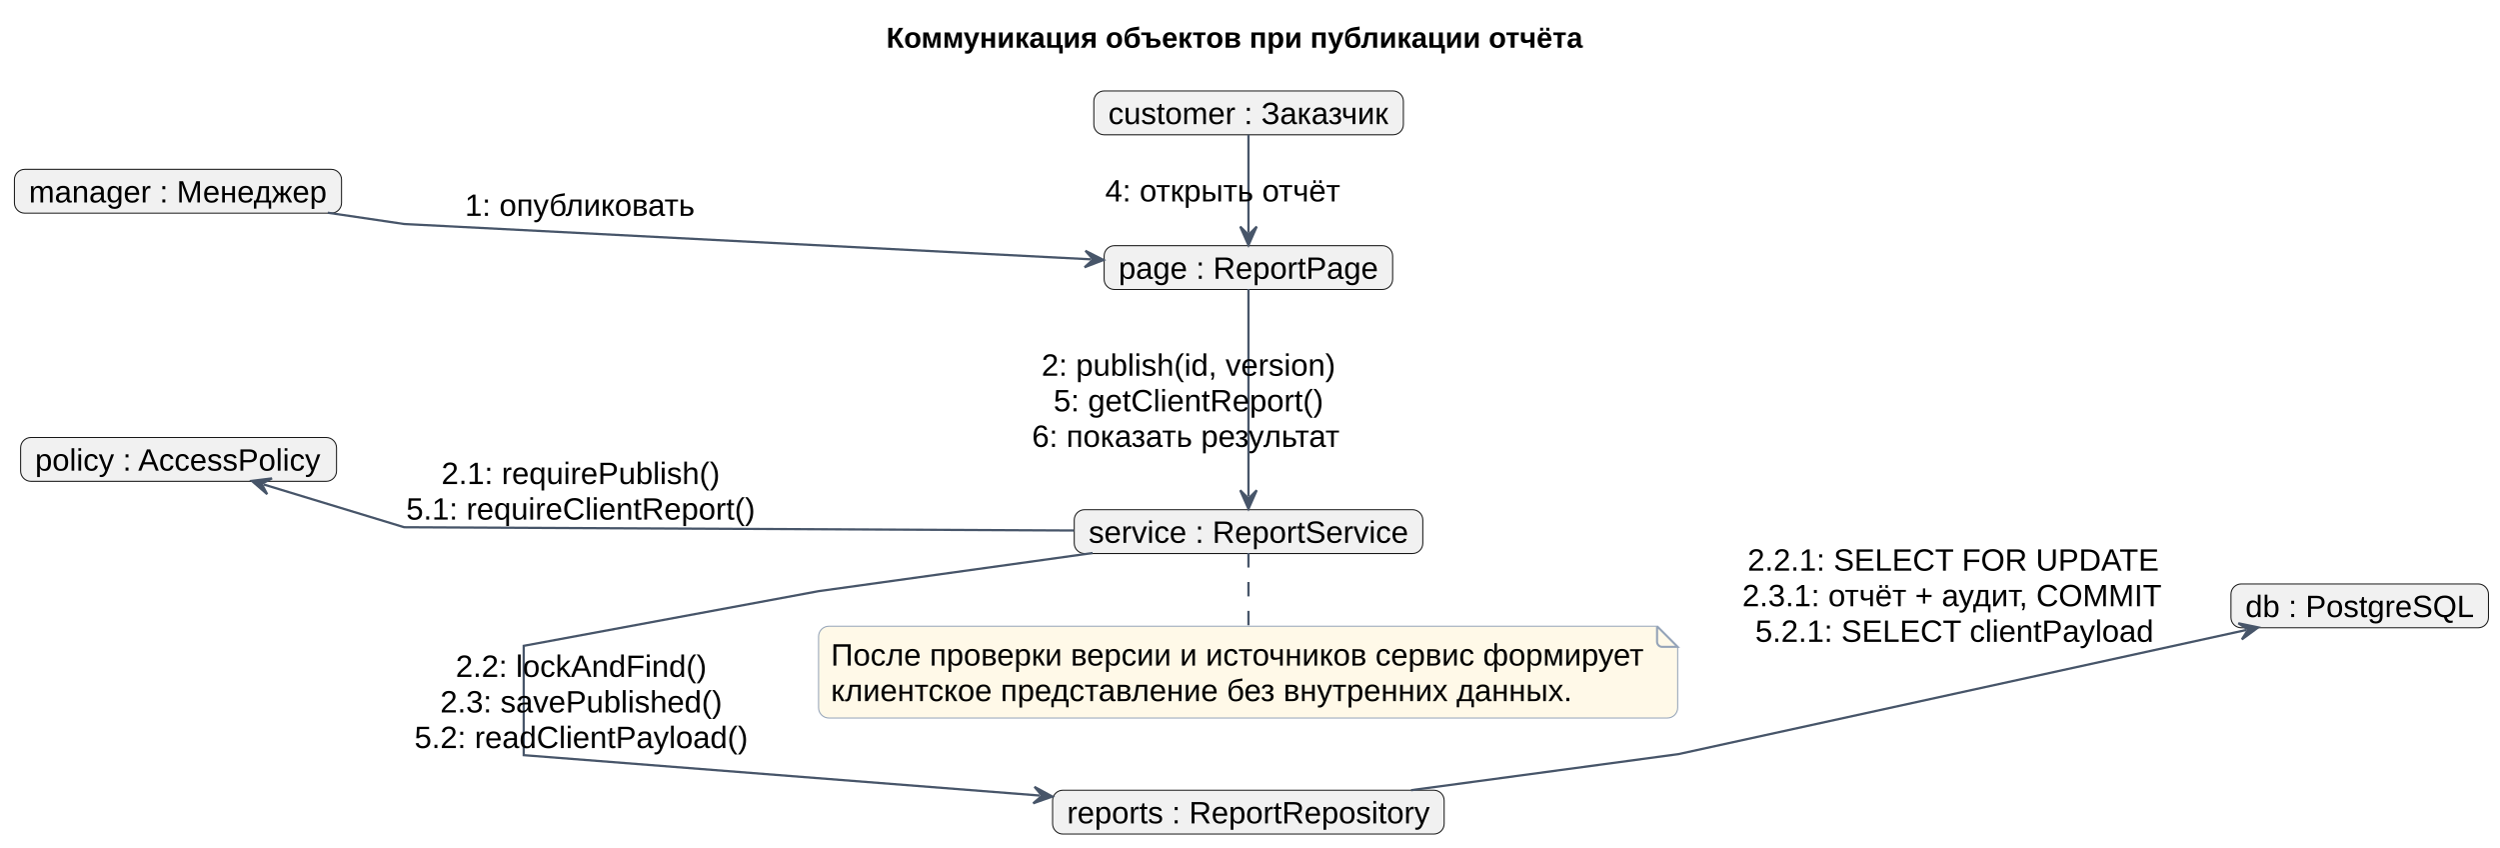
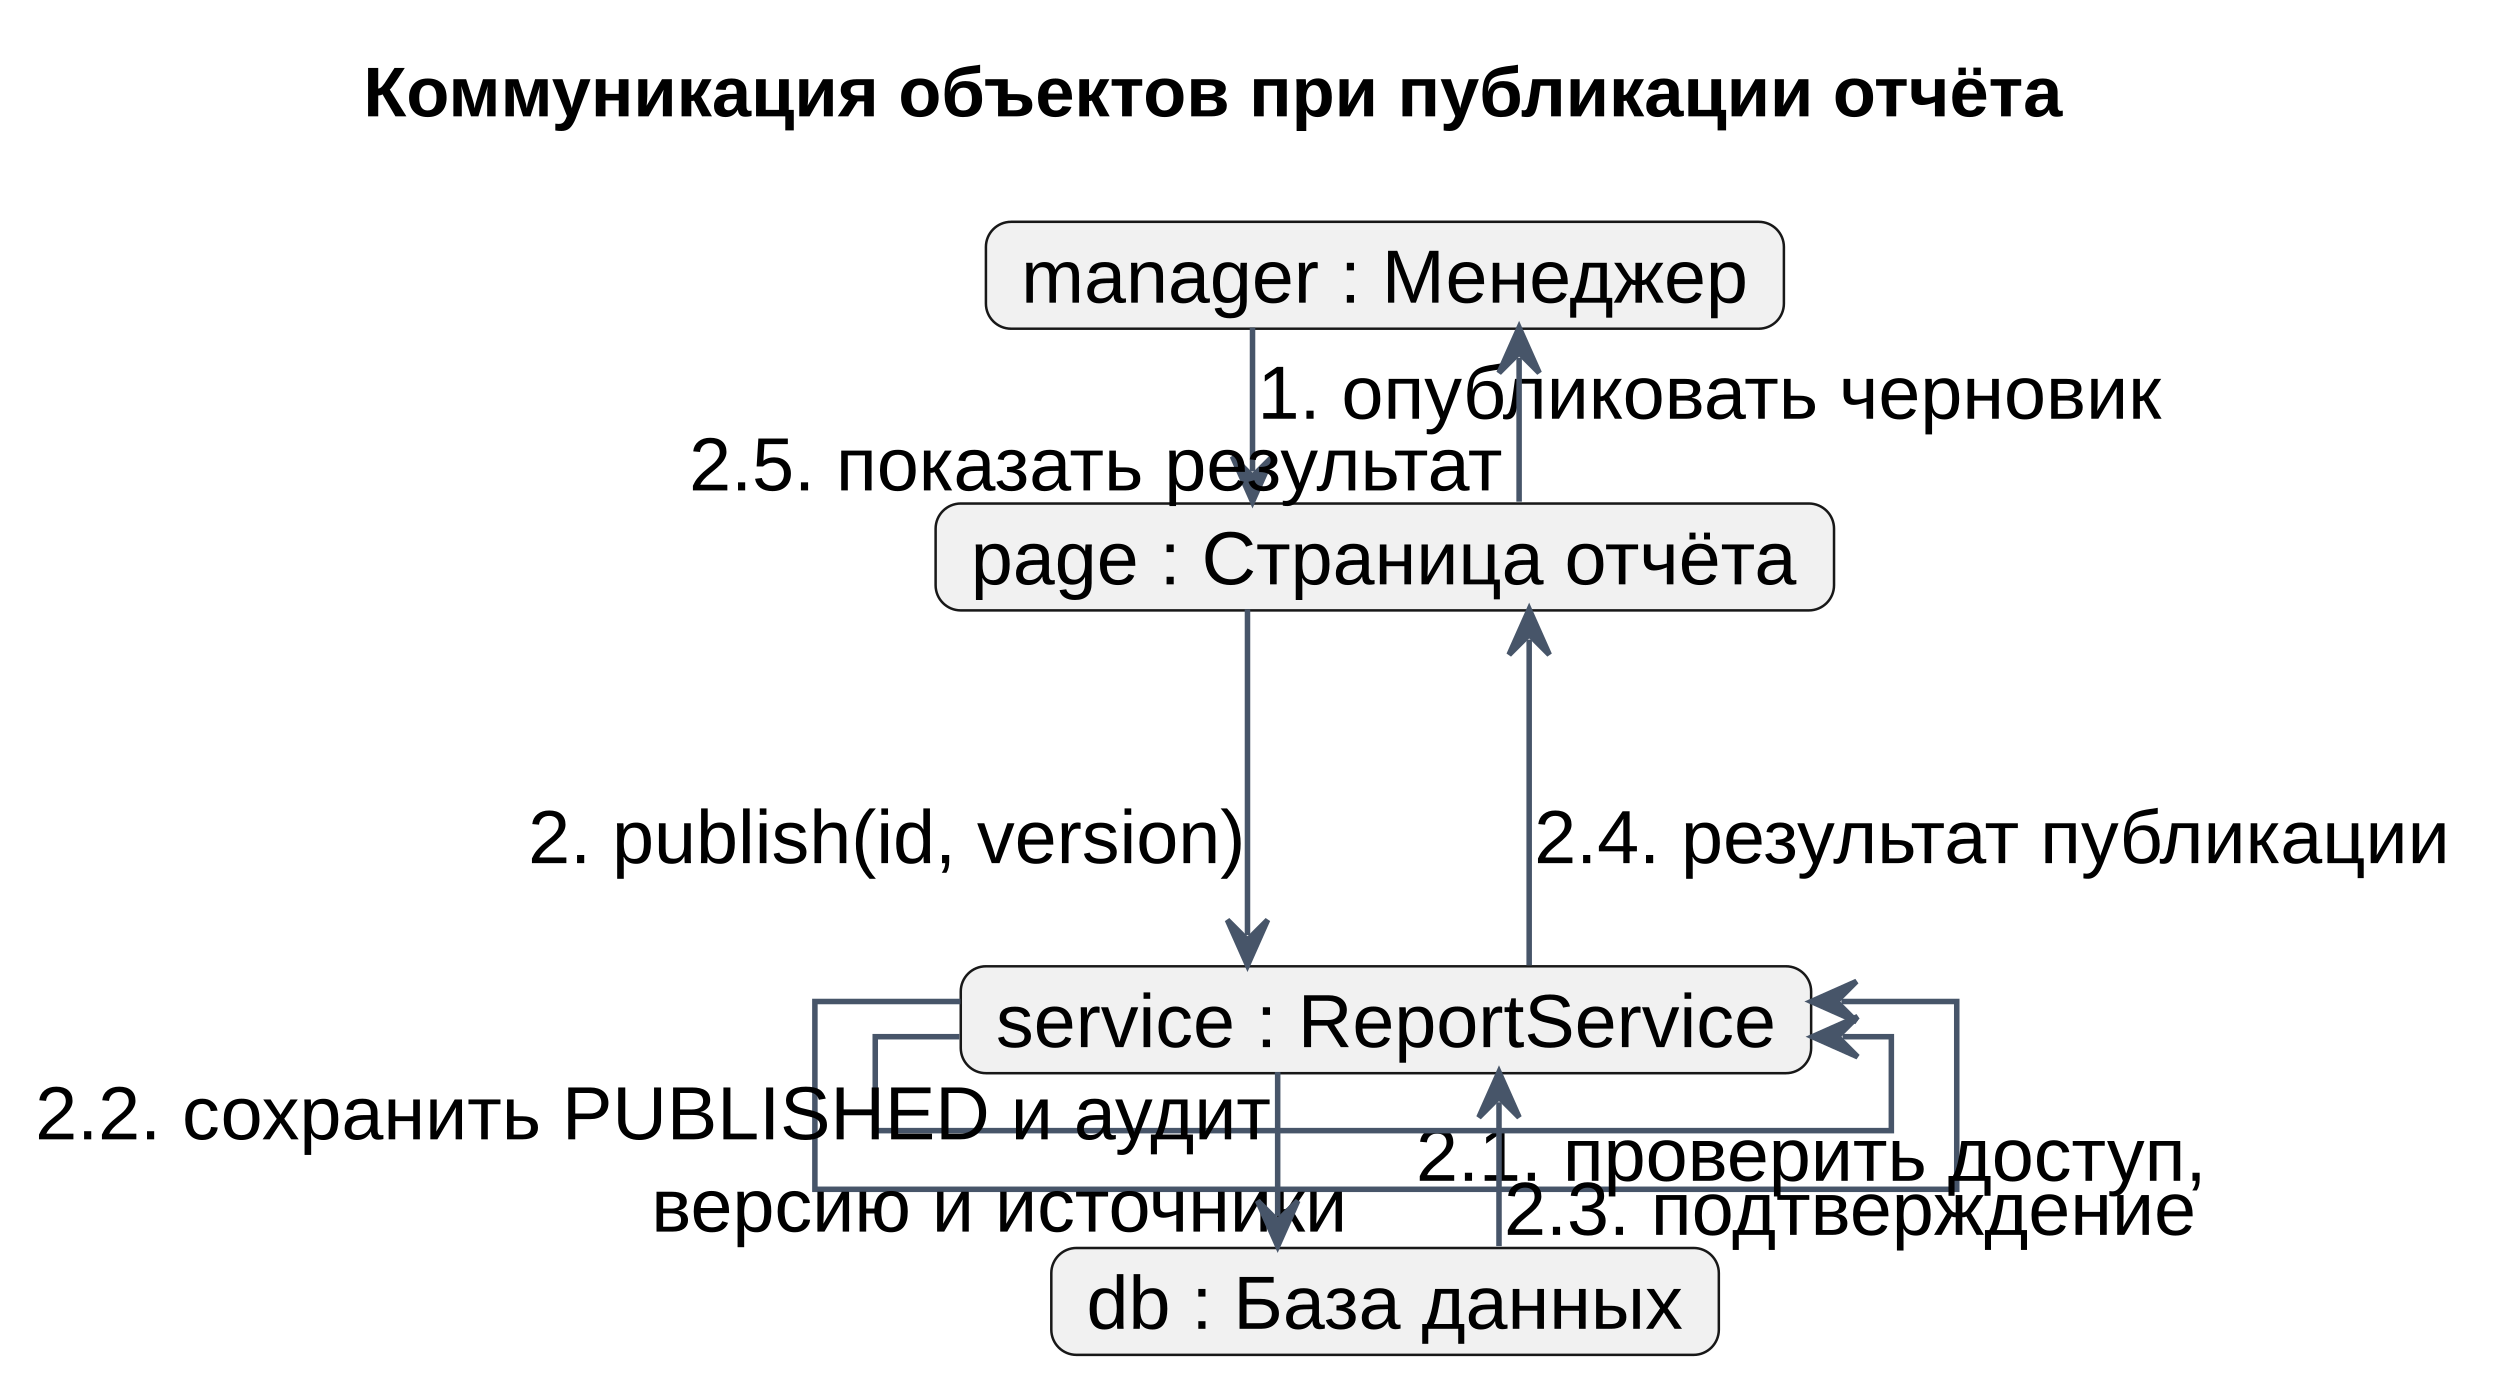
- <svg xmlns="http://www.w3.org/2000/svg" contentStyleType="text/css" data-diagram-type="CLASS" height="411px" preserveAspectRatio="none" style="width:1212px;height:411px;background:#FFFFFF;" version="1.1" viewBox="0 0 1212 411" width="1212px" zoomAndPan="magnify">
+ <svg xmlns="http://www.w3.org/2000/svg" contentStyleType="text/css" data-diagram-type="CLASS" height="276px" preserveAspectRatio="none" style="width:497px;height:276px;background:#FFFFFF;" version="1.1" viewBox="0 0 497 276" width="497px" zoomAndPan="magnify">
  <defs />
  <g>
-     <g class="title" data-source-line="4">
-       <text fill="#000000" font-family="Arial" font-size="14" font-weight="bold" lengthAdjust="spacing" textLength="339.185" x="429.855" y="23.132">Коммуникация объектов при публикации отчёта</text>
+     <g class="title" data-source-line="3">
+       <text fill="#000000" font-family="Arial" font-size="14" font-weight="bold" lengthAdjust="spacing" textLength="339.185" x="72.24" y="23.132">Коммуникация объектов при публикации отчёта</text>
    </g>
-     <g class="entity" data-entity="Manager" data-source-line="6" data-uid="ent0002" id="entity_Manager">
-       <rect fill="#F1F1F1" height="21.248" rx="5" ry="5" style="stroke:#181818;stroke-width:0.5;" width="158.639" x="7" y="82.099" />
-       <text fill="#000000" font-family="Arial" font-size="15" lengthAdjust="spacing" textLength="144.639" x="14" y="98.168">manager : Менеджер</text>
+     <g class="entity" data-entity="Manager" data-source-line="5" data-uid="ent0002" id="entity_Manager">
+       <rect fill="#F1F1F1" height="21.248" rx="5" ry="5" style="stroke:#181818;stroke-width:0.5;" width="158.639" x="196" y="44.099" />
+       <text fill="#000000" font-family="Arial" font-size="15" lengthAdjust="spacing" textLength="144.639" x="203" y="60.169">manager : Менеджер</text>
    </g>
-     <g class="entity" data-entity="Customer" data-source-line="7" data-uid="ent0003" id="entity_Customer">
-       <rect fill="#F1F1F1" height="21.248" rx="5" ry="5" style="stroke:#181818;stroke-width:0.5;" width="150.128" x="530.5" y="44.099" />
-       <text fill="#000000" font-family="Arial" font-size="15" lengthAdjust="spacing" textLength="136.128" x="537.5" y="60.169">customer : Заказчик</text>
+     <g class="entity" data-entity="Page" data-source-line="6" data-uid="ent0003" id="entity_Page">
+       <rect fill="#F1F1F1" height="21.248" rx="5" ry="5" style="stroke:#181818;stroke-width:0.5;" width="178.605" x="186" y="100.099" />
+       <text fill="#000000" font-family="Arial" font-size="15" lengthAdjust="spacing" textLength="164.605" x="193" y="116.168">page : Страница отчёта</text>
    </g>
-     <g class="entity" data-entity="Page" data-source-line="8" data-uid="ent0004" id="entity_Page">
-       <rect fill="#F1F1F1" height="21.248" rx="5" ry="5" style="stroke:#181818;stroke-width:0.5;" width="139.925" x="535.5" y="119.099" />
-       <text fill="#000000" font-family="Arial" font-size="15" lengthAdjust="spacing" textLength="125.925" x="542.5" y="135.168">page : ReportPage</text>
+     <g class="entity" data-entity="Service" data-source-line="7" data-uid="ent0004" id="entity_Service">
+       <rect fill="#F1F1F1" height="21.248" rx="5" ry="5" style="stroke:#181818;stroke-width:0.5;" width="169.054" x="191" y="192.099" />
+       <text fill="#000000" font-family="Arial" font-size="15" lengthAdjust="spacing" textLength="155.054" x="198" y="208.168">service : ReportService</text>
    </g>
-     <g class="entity" data-entity="Service" data-source-line="9" data-uid="ent0005" id="entity_Service">
-       <rect fill="#F1F1F1" height="21.248" rx="5" ry="5" style="stroke:#181818;stroke-width:0.5;" width="169.054" x="521" y="247.099" />
-       <text fill="#000000" font-family="Arial" font-size="15" lengthAdjust="spacing" textLength="155.054" x="528" y="263.168">service : ReportService</text>
+     <g class="entity" data-entity="DB" data-source-line="8" data-uid="ent0005" id="entity_DB">
+       <rect fill="#F1F1F1" height="21.248" rx="5" ry="5" style="stroke:#181818;stroke-width:0.5;" width="132.704" x="209" y="248.099" />
+       <text fill="#000000" font-family="Arial" font-size="15" lengthAdjust="spacing" textLength="118.704" x="216" y="264.168">db : База данных</text>
    </g>
-     <g class="entity" data-entity="Policy" data-source-line="10" data-uid="ent0006" id="entity_Policy">
-       <rect fill="#F1F1F1" height="21.248" rx="5" ry="5" style="stroke:#181818;stroke-width:0.5;" width="153.211" x="10" y="212.099" />
-       <text fill="#000000" font-family="Arial" font-size="15" lengthAdjust="spacing" textLength="139.211" x="17" y="228.168">policy : AccessPolicy</text>
+     <g class="link" data-entity-1="Manager" data-entity-2="Page" data-source-line="10" data-uid="lnk6" id="link_Manager_Page">
+       <path codeLine="10" d="M249,65.129 C249,75.019 249,83.739 249,93.729" fill="none" id="Manager-to-Page" style="stroke:#475569;stroke-width:1.1;" />
+       <polygon fill="#475569" points="249,99.729,253,90.729,249,94.729,245,90.729,249,99.729" style="stroke:#475569;stroke-width:1.1;" />
+       <text fill="#000000" font-family="Arial" font-size="15" lengthAdjust="spacing" textLength="180.469" x="250" y="83.249">1. опубликовать черновик</text>
    </g>
-     <g class="entity" data-entity="Repo" data-source-line="11" data-uid="ent0007" id="entity_Repo">
-       <rect fill="#F1F1F1" height="21.248" rx="5" ry="5" style="stroke:#181818;stroke-width:0.5;" width="189.906" x="510.5" y="383.099" />
-       <text fill="#000000" font-family="Arial" font-size="15" lengthAdjust="spacing" textLength="175.906" x="517.5" y="399.168">reports : ReportRepository</text>
+     <g class="link" data-entity-1="Manager" data-entity-2="Page" data-source-line="17" data-uid="lnk16" id="link_Manager_Page">
+       <path codeLine="17" d="M302,71.129 C302,81.019 302,89.739 302,99.729" fill="none" id="Manager-backto-Page" style="stroke:#475569;stroke-width:1.1;" />
+       <polygon fill="#475569" points="302,65.129,298,74.129,302,70.129,306,74.129,302,65.129" style="stroke:#475569;stroke-width:1.1;" />
+       <text fill="#000000" font-family="Arial" font-size="15" lengthAdjust="spacing" textLength="164.341" x="137" y="97.499">2.5. показать результат</text>
    </g>
-     <g class="entity" data-entity="DB" data-source-line="12" data-uid="ent0008" id="entity_DB">
-       <rect fill="#F1F1F1" height="21.248" rx="5" ry="5" style="stroke:#181818;stroke-width:0.5;" width="124.896" x="1082" y="283.099" />
-       <text fill="#000000" font-family="Arial" font-size="15" lengthAdjust="spacing" textLength="110.896" x="1089" y="299.168">db : PostgreSQL</text>
+     <g class="link" data-entity-1="Page" data-entity-2="Service" data-source-line="11" data-uid="lnk7" id="link_Page_Service">
+       <path codeLine="11" d="M248,121.149 C248,138.809 248,168.129 248,185.889" fill="none" id="Page-to-Service" style="stroke:#475569;stroke-width:1.1;" />
+       <polygon fill="#475569" points="248,191.889,252,182.889,248,186.889,244,182.889,248,191.889" style="stroke:#475569;stroke-width:1.1;" />
+       <text fill="#000000" font-family="Arial" font-size="15" lengthAdjust="spacing" textLength="142.566" x="105" y="171.589">2. publish(id, version)</text>
    </g>
-     <g class="entity" data-entity="GMN18" data-source-line="25" data-uid="ent0019" id="entity_GMN18">
-       <path d="M397,308.599 L397,343.096 A5,5 0 0 0 402,348.096 L808.662,348.096 A5,5 0 0 0 813.662,343.096 L813.662,313.599 L803.662,303.599 L402,303.599 A5,5 0 0 0 397,308.599" fill="#FFF9E8" style="stroke:#94A3B8;stroke-width:0.5;" />
-       <path d="M803.662,303.599 L803.662,311.099 A2.5,2.5 0 0 0 806.162,313.599 L813.662,313.599 L803.662,303.599" fill="#FFF9E8" style="stroke:#94A3B8;stroke-width:1;" />
-       <text fill="#000000" font-family="Arial" font-size="15" lengthAdjust="spacing" textLength="395.662" x="403" y="322.668">После проверки версии и источников сервис формирует</text>
-       <text fill="#000000" font-family="Arial" font-size="15" lengthAdjust="spacing" textLength="360.623" x="403" y="339.917">клиентское представление без внутренних данных.</text>
+     <g class="link" data-entity-1="Page" data-entity-2="Service" data-source-line="16" data-uid="lnk14" id="link_Page_Service">
+       <path codeLine="16" d="M304,127.149 C304,144.809 304,174.129 304,191.889" fill="none" id="Page-backto-Service" style="stroke:#475569;stroke-width:1.1;" />
+       <polygon fill="#475569" points="304,121.149,300,130.149,304,126.149,308,130.149,304,121.149" style="stroke:#475569;stroke-width:1.1;" />
+       <text fill="#000000" font-family="Arial" font-size="15" lengthAdjust="spacing" textLength="184.666" x="305" y="171.589">2.4. результат публикации</text>
    </g>
-     <g class="link" data-entity-1="Manager" data-entity-2="Page" data-source-line="14" data-uid="lnk9" id="link_Manager_Page">
-       <path codeLine="14" d="M158.96,103.139 C179.28,106.129 196,108.599 196,108.599 C196,108.599 412.668,119.741 529.208,125.731" fill="none" id="Manager-to-Page" style="stroke:#475569;stroke-width:1.1;" />
-       <polygon fill="#475569" points="535.2,126.039,526.417,121.582,530.207,125.782,526.006,129.571,535.2,126.039" style="stroke:#475569;stroke-width:1.1;" />
-       <text fill="#000000" font-family="Arial" font-size="15" lengthAdjust="spacing" textLength="112.266" x="225.5" y="104.668">1: опубликовать</text>
+     <g class="link" data-entity-1="Service" data-entity-2="Service" data-source-line="12" data-uid="lnk8" id="link_Service_Service">
+       <path codeLine="12" d="M190.93,199.099 C174.37,199.099 162,199.099 162,199.099 C162,199.099 162,236.429 162,236.429 C162,236.429 389,236.429 389,236.429 C389,236.429 389,199.099 389,199.099 C389,199.099 382.63,199.099 366.07,199.099" fill="none" id="Service-to-Service" style="stroke:#475569;stroke-width:1.1;" />
+       <polygon fill="#475569" points="360.07,199.099,369.07,203.099,365.07,199.099,369.07,195.099,360.07,199.099" style="stroke:#475569;stroke-width:1.1;" />
+       <text fill="#000000" font-family="Arial" font-size="15" lengthAdjust="spacing" textLength="157.134" x="281.5" y="234.749">2.1. проверить доступ,</text>
    </g>
-     <g class="link" data-entity-1="Customer" data-entity-2="Page" data-source-line="15" data-uid="lnk10" id="link_Customer_Page">
-       <path codeLine="15" d="M605.5,65.329 C605.5,79.569 605.5,98.599 605.5,112.849" fill="none" id="Customer-to-Page" style="stroke:#475569;stroke-width:1.1;" />
-       <polygon fill="#475569" points="605.5,118.849,609.5,109.849,605.5,113.849,601.5,109.849,605.5,118.849" style="stroke:#475569;stroke-width:1.1;" />
-       <text fill="#000000" font-family="Arial" font-size="15" lengthAdjust="spacing" textLength="114.668" x="536" y="97.668">4: открыть отчёт</text>
+     <g class="link" data-entity-1="Service" data-entity-2="Service" data-source-line="13" data-uid="lnk9" id="link_Service_Service">
+       <path codeLine="13" d="M190.76,206.099 C180.75,206.099 174,206.099 174,206.099 C174,206.099 174,224.769 174,224.769 C174,224.769 376,224.769 376,224.769 C376,224.769 376,206.099 376,206.099 C376,206.099 375.72,206.099 366.3,206.099" fill="none" id="Service-to-Service-1" style="stroke:#475569;stroke-width:1.1;" />
+       <polygon fill="#475569" points="360.3,206.099,369.3,210.099,365.3,206.099,369.3,202.099,360.3,206.099" style="stroke:#475569;stroke-width:1.1;" />
+       <text fill="#000000" font-family="Arial" font-size="15" lengthAdjust="spacing" textLength="139.006" x="129.47" y="244.839">версию и источники</text>
    </g>
-     <g class="link" data-entity-1="Page" data-entity-2="Service" data-source-line="16" data-uid="lnk11" id="link_Page_Service">
-       <path codeLine="16" d="M605.5,140.129 C605.5,164.059 605.5,216.379 605.5,240.689" fill="none" id="Page-to-Service" style="stroke:#475569;stroke-width:1.1;" />
-       <polygon fill="#475569" points="605.5,246.689,609.5,237.689,605.5,241.689,601.5,237.689,605.5,246.689" style="stroke:#475569;stroke-width:1.1;" />
-       <text fill="#000000" font-family="Arial" font-size="15" lengthAdjust="spacing" textLength="142.566" x="505.133" y="182.168">2: publish(id, version)</text>
-       <text fill="#000000" font-family="Arial" font-size="15" lengthAdjust="spacing" textLength="130.891" x="510.97" y="199.417">5: getClientReport()</text>
-       <text fill="#000000" font-family="Arial" font-size="15" lengthAdjust="spacing" textLength="151.831" x="500.5" y="216.666">6: показать результат</text>
+     <g class="link" data-entity-1="Service" data-entity-2="DB" data-source-line="14" data-uid="lnk10" id="link_Service_DB">
+       <path codeLine="14" d="M254,213.129 C254,223.019 254,231.739 254,241.729" fill="none" id="Service-to-DB" style="stroke:#475569;stroke-width:1.1;" />
+       <polygon fill="#475569" points="254,247.729,258,238.729,254,242.729,250,238.729,254,247.729" style="stroke:#475569;stroke-width:1.1;" />
+       <text fill="#000000" font-family="Arial" font-size="15" lengthAdjust="spacing" textLength="246.314" x="7" y="226.499">2.2. сохранить PUBLISHED и аудит</text>
    </g>
-     <g class="link" data-entity-1="Policy" data-entity-2="Service" data-source-line="17" data-uid="lnk13" id="link_Policy_Service">
-       <path codeLine="17" d="M127.87,234.875 C159.62,244.535 196,255.599 196,255.599 C196,255.599 401.34,256.609 520.85,257.189" fill="none" id="Policy-backto-Service" style="stroke:#475569;stroke-width:1.1;" />
-       <polygon fill="#475569" points="122.13,233.129,129.576,239.575,126.913,234.584,131.905,231.922,122.13,233.129" style="stroke:#475569;stroke-width:1.1;" />
-       <text fill="#000000" font-family="Arial" font-size="15" lengthAdjust="spacing" textLength="135.066" x="214.087" y="234.668">2.1: requirePublish()</text>
-       <text fill="#000000" font-family="Arial" font-size="15" lengthAdjust="spacing" textLength="169.241" x="197" y="251.917">5.1: requireClientReport()</text>
-     </g>
-     <g class="link" data-entity-1="Service" data-entity-2="Repo" data-source-line="18" data-uid="lnk14" id="link_Service_Repo">
-       <path codeLine="18" d="M529.93,268.109 C470.26,276.409 397,286.599 397,286.599 C397,286.599 254,313.099 254,313.099 C254,313.099 254,366.099 254,366.099 C254,366.099 400.298,377.54 504.398,385.69" fill="none" id="Service-to-Repo" style="stroke:#475569;stroke-width:1.1;" />
-       <polygon fill="#475569" points="510.38,386.159,501.72,381.468,505.395,385.768,501.095,389.444,510.38,386.159" style="stroke:#475569;stroke-width:1.1;" />
-       <text fill="#000000" font-family="Arial" font-size="15" lengthAdjust="spacing" textLength="121.721" x="221.017" y="328.168">2.2: lockAndFind()</text>
-       <text fill="#000000" font-family="Arial" font-size="15" lengthAdjust="spacing" textLength="136.743" x="213.506" y="345.417">2.3: savePublished()</text>
-       <text fill="#000000" font-family="Arial" font-size="15" lengthAdjust="spacing" textLength="161.755" x="201" y="362.666">5.2: readClientPayload()</text>
-     </g>
-     <g class="link" data-entity-1="Repo" data-entity-2="DB" data-source-line="19" data-uid="lnk15" id="link_Repo_DB">
-       <path codeLine="19" d="M684.36,383.089 C743.23,375.149 814,365.599 814,365.599 C814,365.599 997.848,325.43 1089.368,305.43" fill="none" id="Repo-to-DB" style="stroke:#475569;stroke-width:1.1;" />
-       <polygon fill="#475569" points="1095.23,304.149,1085.583,302.162,1090.345,305.216,1087.292,309.978,1095.23,304.149" style="stroke:#475569;stroke-width:1.1;" />
-       <text fill="#000000" font-family="Arial" font-size="15" lengthAdjust="spacing" textLength="200.889" x="847.571" y="276.668">2.2.1: SELECT FOR UPDATE</text>
-       <text fill="#000000" font-family="Arial" font-size="15" lengthAdjust="spacing" textLength="206.03" x="845" y="293.917">2.3.1: отчёт + аудит, COMMIT</text>
-       <text fill="#000000" font-family="Arial" font-size="15" lengthAdjust="spacing" textLength="193.44" x="851.295" y="311.166">5.2.1: SELECT clientPayload</text>
-     </g>
-     <g class="link" data-entity-1="Service" data-entity-2="GMN18" data-source-line="25" data-uid="lnk20" id="link_Service_GMN18">
-       <path d="M605.5,268.139 C605.5,274.059 605.5,280.269 605.5,280.269 C605.5,280.269 605.5,302.929 605.5,302.929 C605.5,302.929 605.5,303.129 605.5,303.489" fill="none" id="Service-GMN18" style="stroke:#475569;stroke-width:1.1;stroke-dasharray:7,7;" />
+     <g class="link" data-entity-1="Service" data-entity-2="DB" data-source-line="15" data-uid="lnk12" id="link_Service_DB">
+       <path codeLine="15" d="M298,219.129 C298,229.019 298,237.739 298,247.729" fill="none" id="Service-backto-DB" style="stroke:#475569;stroke-width:1.1;" />
+       <polygon fill="#475569" points="298,213.129,294,222.129,298,218.129,302,222.129,298,213.129" style="stroke:#475569;stroke-width:1.1;" />
+       <text fill="#000000" font-family="Arial" font-size="15" lengthAdjust="spacing" textLength="138.061" x="299" y="245.499">2.3. подтверждение</text>
    </g>
  </g>
</svg>
